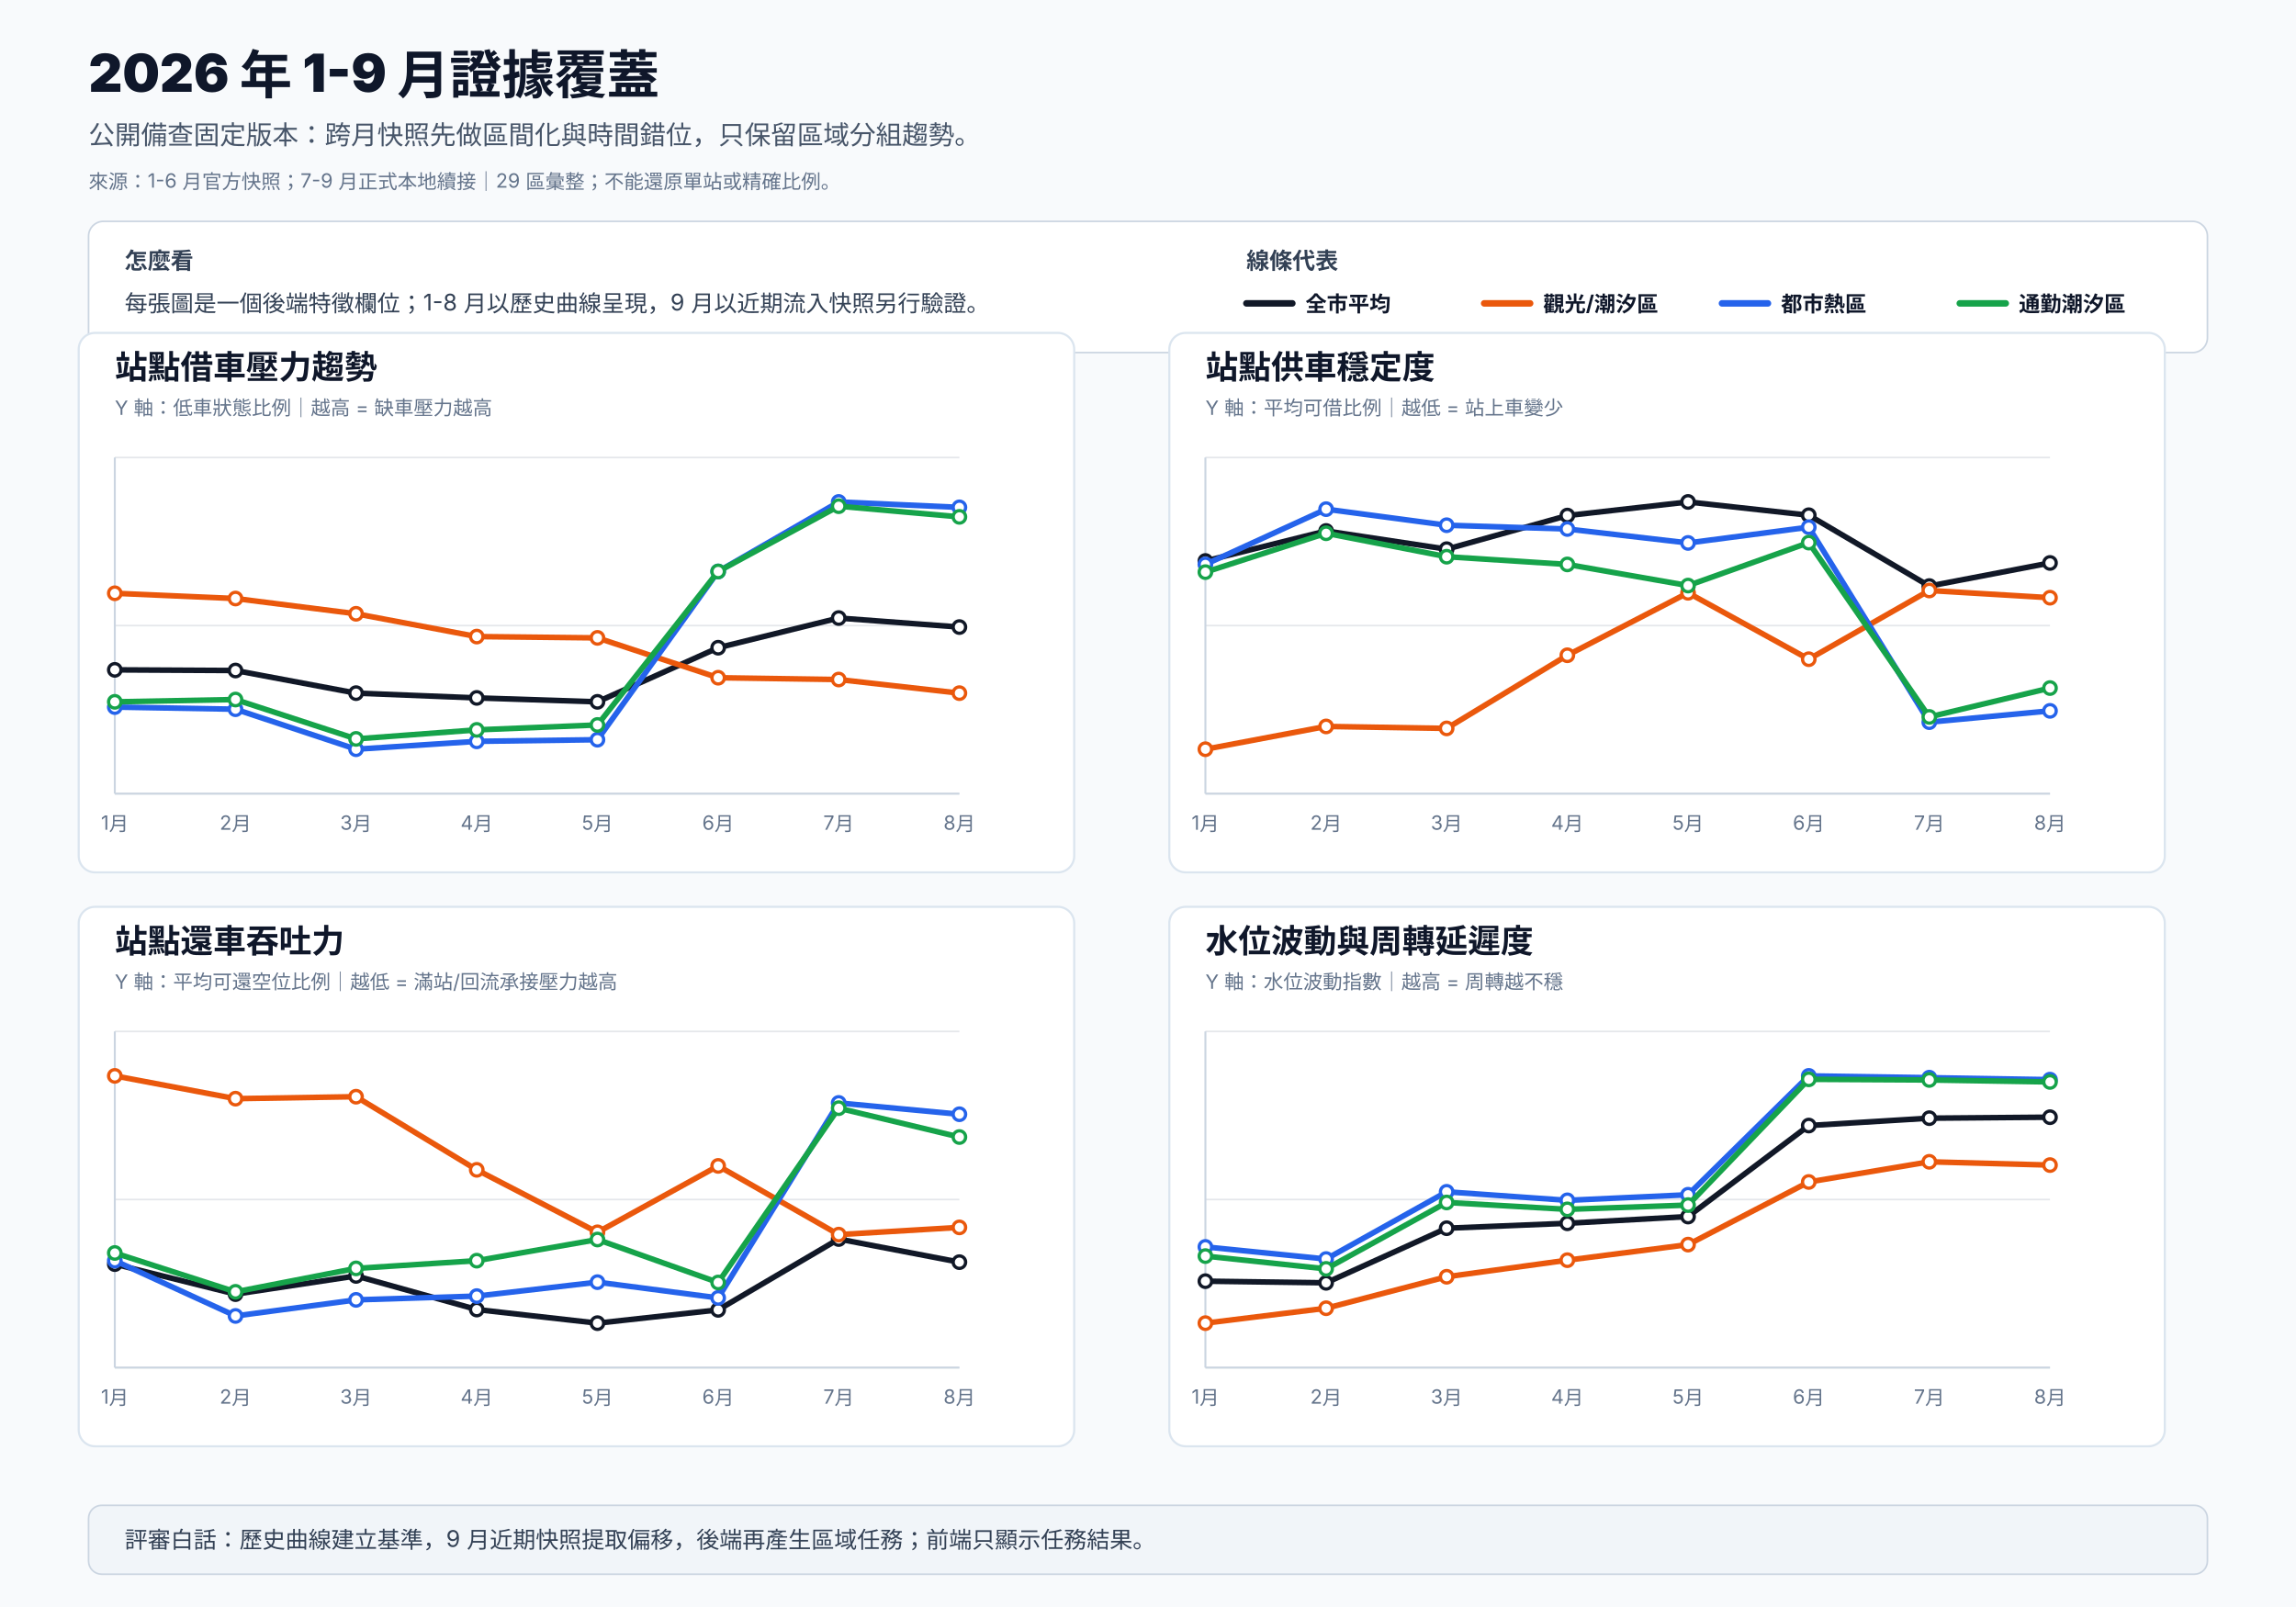
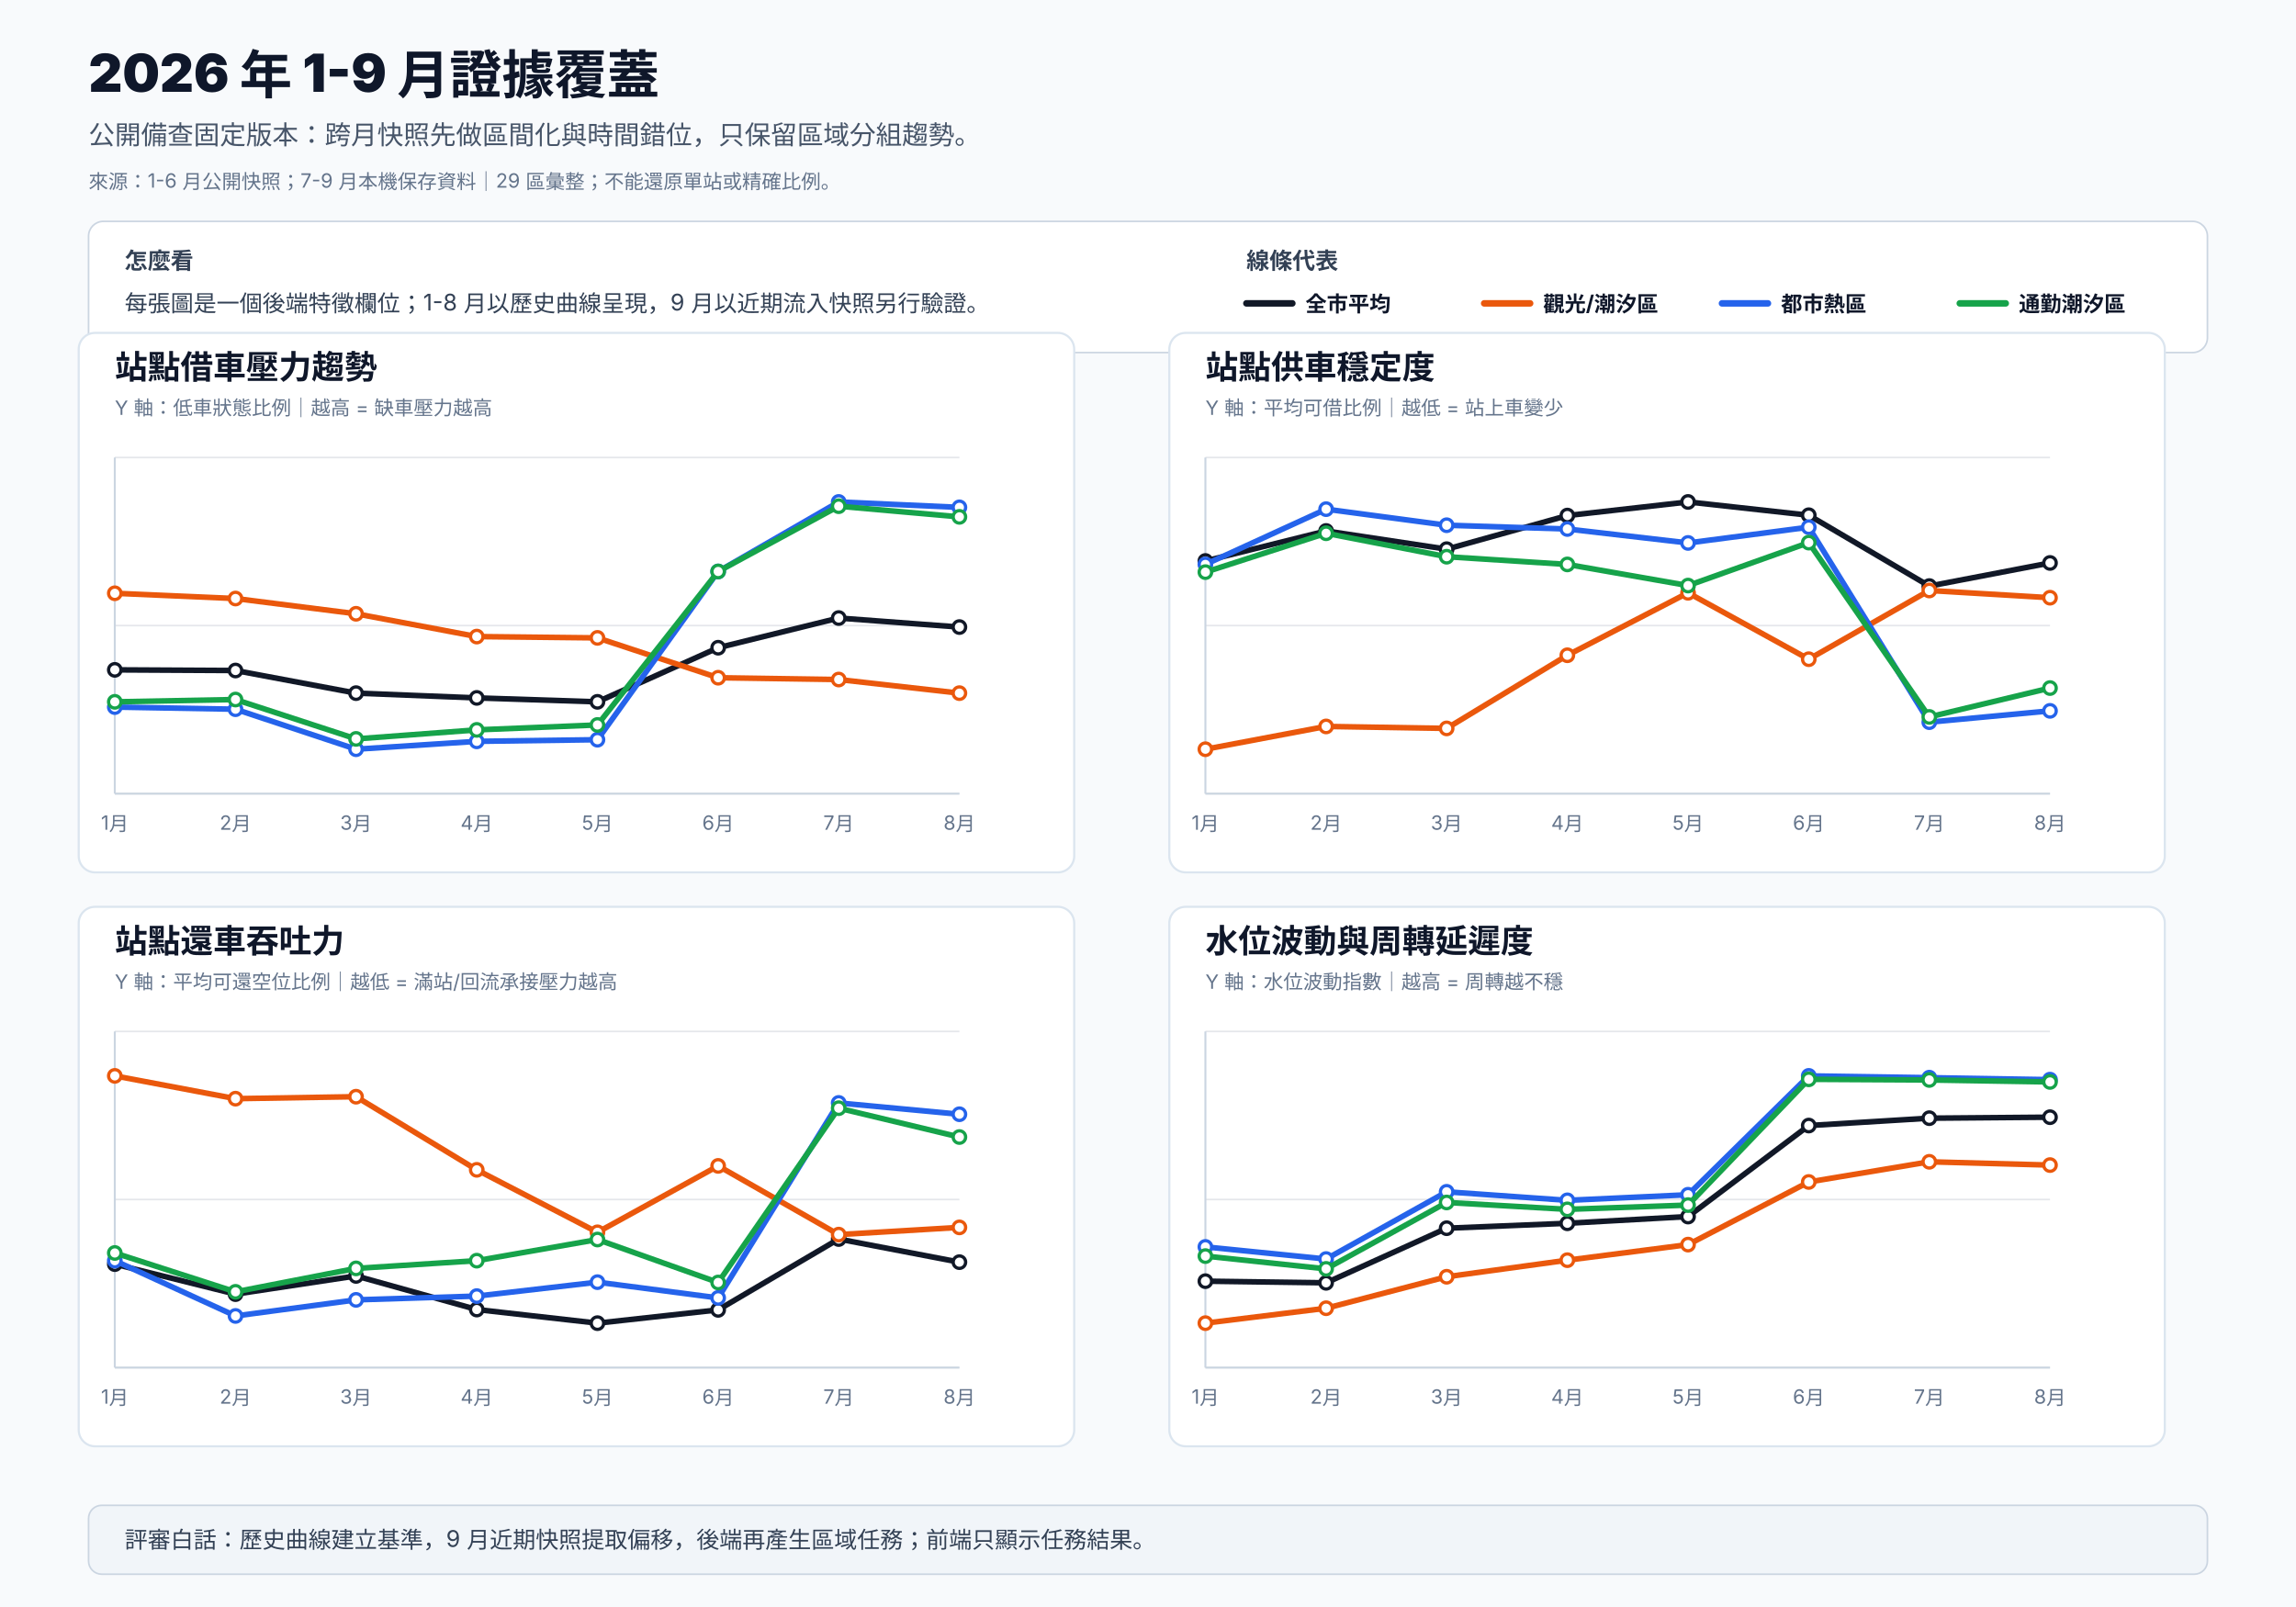
<svg xmlns="http://www.w3.org/2000/svg" width="1400" height="980" viewBox="0 0 1400 980">
  <rect width="100%" height="100%" fill="#f8fafc" />
  <style>
text{font-family:-apple-system,BlinkMacSystemFont,"Segoe UI","Noto Sans TC",sans-serif;fill:#0f172a;letter-spacing:0}.title{font-size:32px;font-weight:900}.sub{font-size:16px;fill:#475569}.tiny{font-size:12px;fill:#64748b}.body{font-size:14px;fill:#334155}.strong{font-weight:850}.card{fill:#fff;stroke:#dbe5ef;stroke-width:1.3;rx:10}.box{fill:#fff;stroke:#cbd5e1;rx:9}.soft{fill:#f1f5f9;stroke:#cbd5e1;rx:8}.chartTitle{font-size:20px;font-weight:850}.axisText{font-size:12px;fill:#64748b}.grid{stroke:#e5e7eb;stroke-width:1}.axis{stroke:#cbd5e1;stroke-width:1.2}.line{fill:none;stroke-width:3.4;stroke-linejoin:round;stroke-linecap:round}.dot{fill:#fff;stroke-width:2}.legend{font-size:13px;font-weight:750}
</style>
  <text x="54" y="56" class="title">2026 年 1-9 月證據覆蓋</text>
  <text x="54" y="88" class="sub">公開備查固定版本：跨月快照先做區間化與時間錯位，只保留區域分組趨勢。</text>
-   <text x="54" y="115" class="tiny">來源：1-6 月官方快照；7-9 月正式本地續接｜29 區彙整；不能還原單站或精確比例。</text>
+   <text x="54" y="115" class="tiny">來源：1-6 月公開快照；7-9 月本機保存資料｜29 區彙整；不能還原單站或精確比例。</text>
  <rect x="54" y="135" width="1292" height="80" class="box" />
  <text x="76" y="164" class="body strong">怎麼看</text>
  <text x="76" y="190" class="body">每張圖是一個後端特徵欄位；1-8 月以歷史曲線呈現，9 月以近期流入快照另行驗證。</text>
  <text x="760" y="164" class="body strong">線條代表</text>
  <line x1="760" y1="185" x2="788" y2="185" stroke="#111827" stroke-width="4" stroke-linecap="round" />
  <text x="796" y="190" class="legend">全市平均</text>
  <line x1="905" y1="185" x2="933" y2="185" stroke="#ea580c" stroke-width="4" stroke-linecap="round" />
  <text x="941" y="190" class="legend">觀光/潮汐區</text>
  <line x1="1050" y1="185" x2="1078" y2="185" stroke="#2563eb" stroke-width="4" stroke-linecap="round" />
  <text x="1086" y="190" class="legend">都市熱區</text>
  <line x1="1195" y1="185" x2="1223" y2="185" stroke="#16a34a" stroke-width="4" stroke-linecap="round" />
  <text x="1231" y="190" class="legend">通勤潮汐區</text>
  <rect x="48" y="203" width="607" height="329" class="card" />
  <text x="70" y="231" class="chartTitle">站點借車壓力趨勢</text>
  <text x="70" y="253" class="axisText">Y 軸：低車狀態比例｜越高 = 缺車壓力越高</text>
  <line x1="70" y1="484.0" x2="585" y2="484.0" class="grid" />
  <line x1="70" y1="381.5" x2="585" y2="381.5" class="grid" />
  <line x1="70" y1="279.0" x2="585" y2="279.0" class="grid" />
  <line x1="70" y1="484" x2="585" y2="484" class="axis" />
  <line x1="70" y1="279" x2="70" y2="484" class="axis" />
  <text x="70.0" y="506" text-anchor="middle" class="tiny">1月</text>
  <text x="143.6" y="506" text-anchor="middle" class="tiny">2月</text>
  <text x="217.1" y="506" text-anchor="middle" class="tiny">3月</text>
  <text x="290.7" y="506" text-anchor="middle" class="tiny">4月</text>
  <text x="364.3" y="506" text-anchor="middle" class="tiny">5月</text>
  <text x="437.9" y="506" text-anchor="middle" class="tiny">6月</text>
  <text x="511.4" y="506" text-anchor="middle" class="tiny">7月</text>
  <text x="585.0" y="506" text-anchor="middle" class="tiny">8月</text>
  <polyline points="70.0,408.5 143.6,408.9 217.1,422.7 290.7,425.6 364.3,428.0 437.9,395.0 511.4,376.9 585.0,382.4" class="line" stroke="#111827" />
  <circle cx="70.0" cy="408.5" r="3.8" class="dot" stroke="#111827" />
  <circle cx="143.6" cy="408.9" r="3.8" class="dot" stroke="#111827" />
  <circle cx="217.1" cy="422.7" r="3.8" class="dot" stroke="#111827" />
  <circle cx="290.7" cy="425.6" r="3.8" class="dot" stroke="#111827" />
  <circle cx="364.3" cy="428.0" r="3.8" class="dot" stroke="#111827" />
  <circle cx="437.9" cy="395.0" r="3.8" class="dot" stroke="#111827" />
  <circle cx="511.4" cy="376.9" r="3.8" class="dot" stroke="#111827" />
  <circle cx="585.0" cy="382.4" r="3.8" class="dot" stroke="#111827" />
  <polyline points="70.0,361.8 143.6,365.0 217.1,374.3 290.7,388.2 364.3,389.0 437.9,413.3 511.4,414.4 585.0,422.7" class="line" stroke="#ea580c" />
  <circle cx="70.0" cy="361.8" r="3.8" class="dot" stroke="#ea580c" />
  <circle cx="143.6" cy="365.0" r="3.8" class="dot" stroke="#ea580c" />
  <circle cx="217.1" cy="374.3" r="3.8" class="dot" stroke="#ea580c" />
  <circle cx="290.7" cy="388.2" r="3.8" class="dot" stroke="#ea580c" />
  <circle cx="364.3" cy="389.0" r="3.8" class="dot" stroke="#ea580c" />
  <circle cx="437.9" cy="413.3" r="3.8" class="dot" stroke="#ea580c" />
  <circle cx="511.4" cy="414.4" r="3.8" class="dot" stroke="#ea580c" />
  <circle cx="585.0" cy="422.7" r="3.8" class="dot" stroke="#ea580c" />
  <polyline points="70.0,431.2 143.6,432.5 217.1,456.9 290.7,452.1 364.3,451.1 437.9,348.5 511.4,306.1 585.0,309.4" class="line" stroke="#2563eb" />
  <circle cx="70.0" cy="431.2" r="3.8" class="dot" stroke="#2563eb" />
  <circle cx="143.6" cy="432.5" r="3.8" class="dot" stroke="#2563eb" />
  <circle cx="217.1" cy="456.9" r="3.8" class="dot" stroke="#2563eb" />
  <circle cx="290.7" cy="452.1" r="3.8" class="dot" stroke="#2563eb" />
  <circle cx="364.3" cy="451.1" r="3.8" class="dot" stroke="#2563eb" />
  <circle cx="437.9" cy="348.5" r="3.8" class="dot" stroke="#2563eb" />
  <circle cx="511.4" cy="306.1" r="3.8" class="dot" stroke="#2563eb" />
  <circle cx="585.0" cy="309.4" r="3.8" class="dot" stroke="#2563eb" />
  <polyline points="70.0,428.0 143.6,426.6 217.1,450.6 290.7,445.1 364.3,442.1 437.9,348.5 511.4,308.7 585.0,315.2" class="line" stroke="#16a34a" />
  <circle cx="70.0" cy="428.0" r="3.8" class="dot" stroke="#16a34a" />
  <circle cx="143.6" cy="426.6" r="3.8" class="dot" stroke="#16a34a" />
  <circle cx="217.1" cy="450.6" r="3.8" class="dot" stroke="#16a34a" />
  <circle cx="290.7" cy="445.1" r="3.8" class="dot" stroke="#16a34a" />
  <circle cx="364.3" cy="442.1" r="3.8" class="dot" stroke="#16a34a" />
  <circle cx="437.9" cy="348.5" r="3.8" class="dot" stroke="#16a34a" />
  <circle cx="511.4" cy="308.7" r="3.8" class="dot" stroke="#16a34a" />
  <circle cx="585.0" cy="315.2" r="3.8" class="dot" stroke="#16a34a" />
  <rect x="713" y="203" width="607" height="329" class="card" />
  <text x="735" y="231" class="chartTitle">站點供車穩定度</text>
  <text x="735" y="253" class="axisText">Y 軸：平均可借比例｜越低 = 站上車變少</text>
  <line x1="735" y1="484.0" x2="1250" y2="484.0" class="grid" />
  <line x1="735" y1="381.5" x2="1250" y2="381.5" class="grid" />
  <line x1="735" y1="279.0" x2="1250" y2="279.0" class="grid" />
  <line x1="735" y1="484" x2="1250" y2="484" class="axis" />
  <line x1="735" y1="279" x2="735" y2="484" class="axis" />
  <text x="735.0" y="506" text-anchor="middle" class="tiny">1月</text>
  <text x="808.6" y="506" text-anchor="middle" class="tiny">2月</text>
  <text x="882.1" y="506" text-anchor="middle" class="tiny">3月</text>
  <text x="955.7" y="506" text-anchor="middle" class="tiny">4月</text>
  <text x="1029.3" y="506" text-anchor="middle" class="tiny">5月</text>
  <text x="1102.9" y="506" text-anchor="middle" class="tiny">6月</text>
  <text x="1176.4" y="506" text-anchor="middle" class="tiny">7月</text>
  <text x="1250.0" y="506" text-anchor="middle" class="tiny">8月</text>
  <polyline points="735.0,342.1 808.6,323.8 882.1,334.9 955.7,314.4 1029.3,306.1 1102.9,314.2 1176.4,357.4 1250.0,343.3" class="line" stroke="#111827" />
  <circle cx="735.0" cy="342.1" r="3.8" class="dot" stroke="#111827" />
  <circle cx="808.6" cy="323.8" r="3.8" class="dot" stroke="#111827" />
  <circle cx="882.1" cy="334.9" r="3.8" class="dot" stroke="#111827" />
  <circle cx="955.7" cy="314.4" r="3.8" class="dot" stroke="#111827" />
  <circle cx="1029.3" cy="306.1" r="3.8" class="dot" stroke="#111827" />
  <circle cx="1102.9" cy="314.2" r="3.8" class="dot" stroke="#111827" />
  <circle cx="1176.4" cy="357.4" r="3.8" class="dot" stroke="#111827" />
  <circle cx="1250.0" cy="343.3" r="3.8" class="dot" stroke="#111827" />
  <polyline points="735.0,456.9 808.6,443.0 882.1,444.2 955.7,399.6 1029.3,361.5 1102.9,402.0 1176.4,360.1 1250.0,364.5" class="line" stroke="#ea580c" />
  <circle cx="735.0" cy="456.9" r="3.8" class="dot" stroke="#ea580c" />
  <circle cx="808.6" cy="443.0" r="3.8" class="dot" stroke="#ea580c" />
  <circle cx="882.1" cy="444.2" r="3.8" class="dot" stroke="#ea580c" />
  <circle cx="955.7" cy="399.6" r="3.8" class="dot" stroke="#ea580c" />
  <circle cx="1029.3" cy="361.5" r="3.8" class="dot" stroke="#ea580c" />
  <circle cx="1102.9" cy="402.0" r="3.8" class="dot" stroke="#ea580c" />
  <circle cx="1176.4" cy="360.1" r="3.8" class="dot" stroke="#ea580c" />
  <circle cx="1250.0" cy="364.5" r="3.8" class="dot" stroke="#ea580c" />
  <polyline points="735.0,344.2 808.6,310.5 882.1,320.3 955.7,322.6 1029.3,331.1 1102.9,321.5 1176.4,440.4 1250.0,433.5" class="line" stroke="#2563eb" />
  <circle cx="735.0" cy="344.2" r="3.8" class="dot" stroke="#2563eb" />
  <circle cx="808.6" cy="310.5" r="3.8" class="dot" stroke="#2563eb" />
  <circle cx="882.1" cy="320.3" r="3.8" class="dot" stroke="#2563eb" />
  <circle cx="955.7" cy="322.6" r="3.8" class="dot" stroke="#2563eb" />
  <circle cx="1029.3" cy="331.1" r="3.8" class="dot" stroke="#2563eb" />
  <circle cx="1102.9" cy="321.5" r="3.8" class="dot" stroke="#2563eb" />
  <circle cx="1176.4" cy="440.4" r="3.8" class="dot" stroke="#2563eb" />
  <circle cx="1250.0" cy="433.5" r="3.8" class="dot" stroke="#2563eb" />
  <polyline points="735.0,348.9 808.6,325.2 882.1,339.5 955.7,344.2 1029.3,357.1 1102.9,330.9 1176.4,437.2 1250.0,419.6" class="line" stroke="#16a34a" />
  <circle cx="735.0" cy="348.9" r="3.8" class="dot" stroke="#16a34a" />
  <circle cx="808.6" cy="325.2" r="3.8" class="dot" stroke="#16a34a" />
  <circle cx="882.1" cy="339.5" r="3.8" class="dot" stroke="#16a34a" />
  <circle cx="955.7" cy="344.2" r="3.8" class="dot" stroke="#16a34a" />
  <circle cx="1029.3" cy="357.1" r="3.8" class="dot" stroke="#16a34a" />
  <circle cx="1102.9" cy="330.9" r="3.8" class="dot" stroke="#16a34a" />
  <circle cx="1176.4" cy="437.2" r="3.8" class="dot" stroke="#16a34a" />
  <circle cx="1250.0" cy="419.6" r="3.8" class="dot" stroke="#16a34a" />
  <rect x="48" y="553" width="607" height="329" class="card" />
  <text x="70" y="581" class="chartTitle">站點還車吞吐力</text>
  <text x="70" y="603" class="axisText">Y 軸：平均可還空位比例｜越低 = 滿站/回流承接壓力越高</text>
  <line x1="70" y1="834.0" x2="585" y2="834.0" class="grid" />
  <line x1="70" y1="731.5" x2="585" y2="731.5" class="grid" />
  <line x1="70" y1="629.0" x2="585" y2="629.0" class="grid" />
  <line x1="70" y1="834" x2="585" y2="834" class="axis" />
  <line x1="70" y1="629" x2="70" y2="834" class="axis" />
  <text x="70.0" y="856" text-anchor="middle" class="tiny">1月</text>
  <text x="143.6" y="856" text-anchor="middle" class="tiny">2月</text>
  <text x="217.1" y="856" text-anchor="middle" class="tiny">3月</text>
  <text x="290.7" y="856" text-anchor="middle" class="tiny">4月</text>
  <text x="364.3" y="856" text-anchor="middle" class="tiny">5月</text>
  <text x="437.9" y="856" text-anchor="middle" class="tiny">6月</text>
  <text x="511.4" y="856" text-anchor="middle" class="tiny">7月</text>
  <text x="585.0" y="856" text-anchor="middle" class="tiny">8月</text>
  <polyline points="70.0,770.9 143.6,789.2 217.1,778.1 290.7,798.6 364.3,806.9 437.9,798.8 511.4,755.6 585.0,769.7" class="line" stroke="#111827" />
  <circle cx="70.0" cy="770.9" r="3.8" class="dot" stroke="#111827" />
  <circle cx="143.6" cy="789.2" r="3.8" class="dot" stroke="#111827" />
  <circle cx="217.1" cy="778.1" r="3.8" class="dot" stroke="#111827" />
  <circle cx="290.7" cy="798.6" r="3.8" class="dot" stroke="#111827" />
  <circle cx="364.3" cy="806.9" r="3.8" class="dot" stroke="#111827" />
  <circle cx="437.9" cy="798.8" r="3.8" class="dot" stroke="#111827" />
  <circle cx="511.4" cy="755.6" r="3.8" class="dot" stroke="#111827" />
  <circle cx="585.0" cy="769.7" r="3.8" class="dot" stroke="#111827" />
  <polyline points="70.0,656.1 143.6,670.0 217.1,668.8 290.7,713.4 364.3,751.5 437.9,711.0 511.4,752.9 585.0,748.5" class="line" stroke="#ea580c" />
  <circle cx="70.0" cy="656.1" r="3.8" class="dot" stroke="#ea580c" />
  <circle cx="143.6" cy="670.0" r="3.8" class="dot" stroke="#ea580c" />
  <circle cx="217.1" cy="668.8" r="3.8" class="dot" stroke="#ea580c" />
  <circle cx="290.7" cy="713.4" r="3.8" class="dot" stroke="#ea580c" />
  <circle cx="364.3" cy="751.5" r="3.8" class="dot" stroke="#ea580c" />
  <circle cx="437.9" cy="711.0" r="3.8" class="dot" stroke="#ea580c" />
  <circle cx="511.4" cy="752.9" r="3.8" class="dot" stroke="#ea580c" />
  <circle cx="585.0" cy="748.5" r="3.8" class="dot" stroke="#ea580c" />
  <polyline points="70.0,768.8 143.6,802.5 217.1,792.7 290.7,790.4 364.3,781.9 437.9,791.5 511.4,672.6 585.0,679.5" class="line" stroke="#2563eb" />
  <circle cx="70.0" cy="768.8" r="3.8" class="dot" stroke="#2563eb" />
  <circle cx="143.6" cy="802.5" r="3.8" class="dot" stroke="#2563eb" />
  <circle cx="217.1" cy="792.7" r="3.8" class="dot" stroke="#2563eb" />
  <circle cx="290.7" cy="790.4" r="3.8" class="dot" stroke="#2563eb" />
  <circle cx="364.3" cy="781.9" r="3.8" class="dot" stroke="#2563eb" />
  <circle cx="437.9" cy="791.5" r="3.8" class="dot" stroke="#2563eb" />
  <circle cx="511.4" cy="672.6" r="3.8" class="dot" stroke="#2563eb" />
  <circle cx="585.0" cy="679.5" r="3.8" class="dot" stroke="#2563eb" />
  <polyline points="70.0,764.1 143.6,787.8 217.1,773.5 290.7,768.8 364.3,755.9 437.9,782.1 511.4,675.8 585.0,693.4" class="line" stroke="#16a34a" />
  <circle cx="70.0" cy="764.1" r="3.8" class="dot" stroke="#16a34a" />
  <circle cx="143.6" cy="787.8" r="3.8" class="dot" stroke="#16a34a" />
  <circle cx="217.1" cy="773.5" r="3.8" class="dot" stroke="#16a34a" />
  <circle cx="290.7" cy="768.8" r="3.8" class="dot" stroke="#16a34a" />
  <circle cx="364.3" cy="755.9" r="3.8" class="dot" stroke="#16a34a" />
  <circle cx="437.9" cy="782.1" r="3.8" class="dot" stroke="#16a34a" />
  <circle cx="511.4" cy="675.8" r="3.8" class="dot" stroke="#16a34a" />
  <circle cx="585.0" cy="693.4" r="3.8" class="dot" stroke="#16a34a" />
  <rect x="713" y="553" width="607" height="329" class="card" />
  <text x="735" y="581" class="chartTitle">水位波動與周轉延遲度</text>
  <text x="735" y="603" class="axisText">Y 軸：水位波動指數｜越高 = 周轉越不穩</text>
  <line x1="735" y1="834.0" x2="1250" y2="834.0" class="grid" />
  <line x1="735" y1="731.5" x2="1250" y2="731.5" class="grid" />
  <line x1="735" y1="629.0" x2="1250" y2="629.0" class="grid" />
  <line x1="735" y1="834" x2="1250" y2="834" class="axis" />
  <line x1="735" y1="629" x2="735" y2="834" class="axis" />
  <text x="735.0" y="856" text-anchor="middle" class="tiny">1月</text>
  <text x="808.6" y="856" text-anchor="middle" class="tiny">2月</text>
  <text x="882.1" y="856" text-anchor="middle" class="tiny">3月</text>
  <text x="955.7" y="856" text-anchor="middle" class="tiny">4月</text>
  <text x="1029.3" y="856" text-anchor="middle" class="tiny">5月</text>
  <text x="1102.9" y="856" text-anchor="middle" class="tiny">6月</text>
  <text x="1176.4" y="856" text-anchor="middle" class="tiny">7月</text>
  <text x="1250.0" y="856" text-anchor="middle" class="tiny">8月</text>
  <polyline points="735.0,781.3 808.6,782.3 882.1,749.0 955.7,746.0 1029.3,741.9 1102.9,686.4 1176.4,681.9 1250.0,681.3" class="line" stroke="#111827" />
  <circle cx="735.0" cy="781.3" r="3.8" class="dot" stroke="#111827" />
  <circle cx="808.6" cy="782.3" r="3.8" class="dot" stroke="#111827" />
  <circle cx="882.1" cy="749.0" r="3.8" class="dot" stroke="#111827" />
  <circle cx="955.7" cy="746.0" r="3.8" class="dot" stroke="#111827" />
  <circle cx="1029.3" cy="741.9" r="3.8" class="dot" stroke="#111827" />
  <circle cx="1102.9" cy="686.4" r="3.8" class="dot" stroke="#111827" />
  <circle cx="1176.4" cy="681.9" r="3.8" class="dot" stroke="#111827" />
  <circle cx="1250.0" cy="681.3" r="3.8" class="dot" stroke="#111827" />
  <polyline points="735.0,806.9 808.6,797.8 882.1,778.6 955.7,768.5 1029.3,759.0 1102.9,720.8 1176.4,708.5 1250.0,710.5" class="line" stroke="#ea580c" />
  <circle cx="735.0" cy="806.9" r="3.8" class="dot" stroke="#ea580c" />
  <circle cx="808.6" cy="797.8" r="3.8" class="dot" stroke="#ea580c" />
  <circle cx="882.1" cy="778.6" r="3.8" class="dot" stroke="#ea580c" />
  <circle cx="955.7" cy="768.5" r="3.8" class="dot" stroke="#ea580c" />
  <circle cx="1029.3" cy="759.0" r="3.8" class="dot" stroke="#ea580c" />
  <circle cx="1102.9" cy="720.8" r="3.8" class="dot" stroke="#ea580c" />
  <circle cx="1176.4" cy="708.5" r="3.8" class="dot" stroke="#ea580c" />
  <circle cx="1250.0" cy="710.5" r="3.8" class="dot" stroke="#ea580c" />
  <polyline points="735.0,760.4 808.6,767.8 882.1,726.8 955.7,732.0 1029.3,728.6 1102.9,656.1 1176.4,657.2 1250.0,658.4" class="line" stroke="#2563eb" />
  <circle cx="735.0" cy="760.4" r="3.8" class="dot" stroke="#2563eb" />
  <circle cx="808.6" cy="767.8" r="3.8" class="dot" stroke="#2563eb" />
  <circle cx="882.1" cy="726.8" r="3.8" class="dot" stroke="#2563eb" />
  <circle cx="955.7" cy="732.0" r="3.8" class="dot" stroke="#2563eb" />
  <circle cx="1029.3" cy="728.6" r="3.8" class="dot" stroke="#2563eb" />
  <circle cx="1102.9" cy="656.1" r="3.8" class="dot" stroke="#2563eb" />
  <circle cx="1176.4" cy="657.2" r="3.8" class="dot" stroke="#2563eb" />
  <circle cx="1250.0" cy="658.4" r="3.8" class="dot" stroke="#2563eb" />
  <polyline points="735.0,766.0 808.6,773.8 882.1,733.3 955.7,737.5 1029.3,734.9 1102.9,658.2 1176.4,658.6 1250.0,659.8" class="line" stroke="#16a34a" />
  <circle cx="735.0" cy="766.0" r="3.8" class="dot" stroke="#16a34a" />
  <circle cx="808.6" cy="773.8" r="3.8" class="dot" stroke="#16a34a" />
  <circle cx="882.1" cy="733.3" r="3.8" class="dot" stroke="#16a34a" />
  <circle cx="955.7" cy="737.5" r="3.8" class="dot" stroke="#16a34a" />
  <circle cx="1029.3" cy="734.9" r="3.8" class="dot" stroke="#16a34a" />
  <circle cx="1102.9" cy="658.2" r="3.8" class="dot" stroke="#16a34a" />
  <circle cx="1176.4" cy="658.6" r="3.8" class="dot" stroke="#16a34a" />
  <circle cx="1250.0" cy="659.8" r="3.8" class="dot" stroke="#16a34a" />
  <rect x="54" y="918" width="1292" height="42" class="soft" />
  <text x="76" y="944" class="body">評審白話：歷史曲線建立基準，9 月近期快照提取偏移，後端再產生區域任務；前端只顯示任務結果。</text>
</svg>
